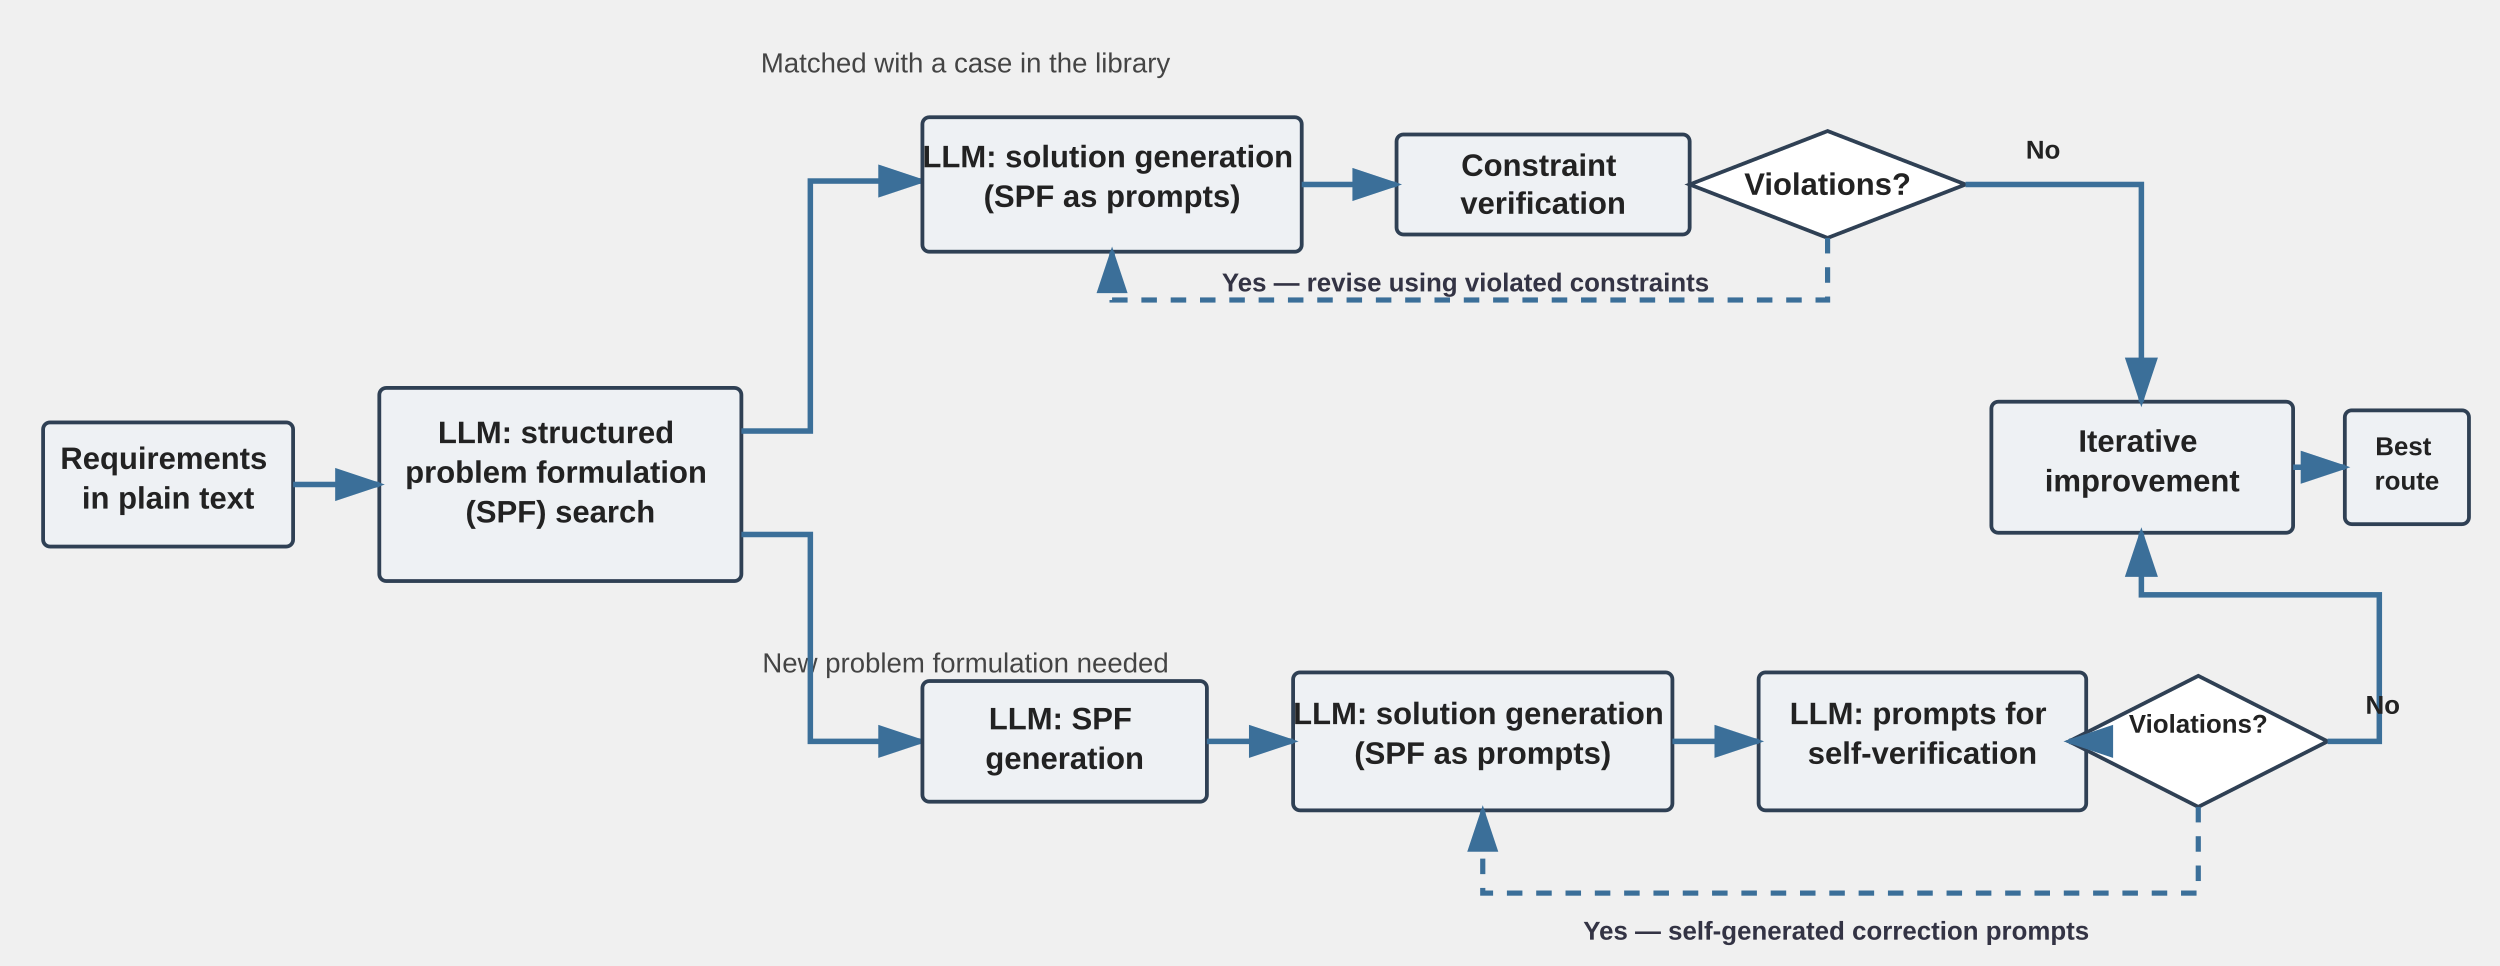
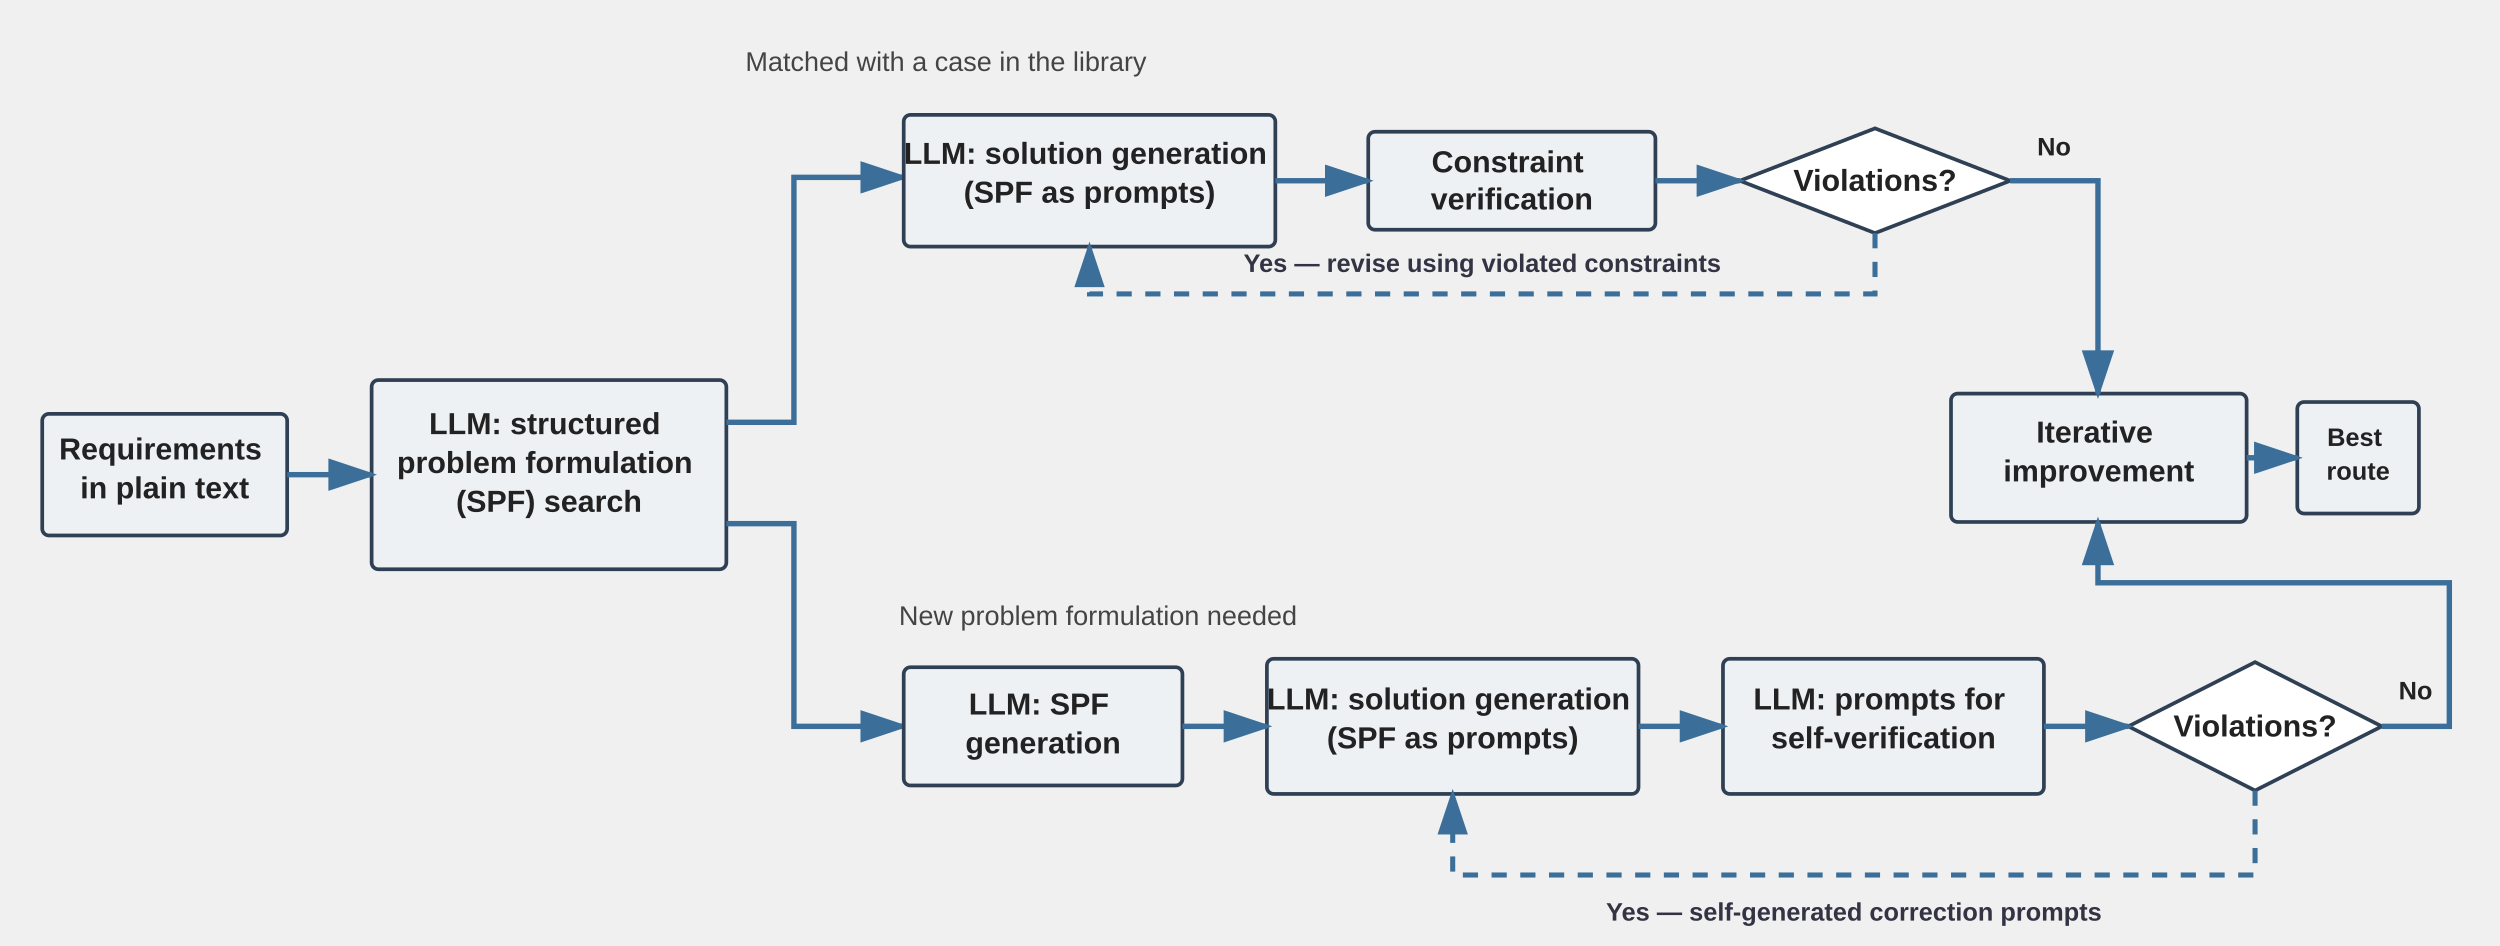
- <svg xmlns="http://www.w3.org/2000/svg" viewBox="0 0 1450 560" role="img" aria-labelledby="title desc">
+ <svg xmlns="http://www.w3.org/2000/svg" viewBox="0 0 1480 560" role="img" aria-labelledby="title desc">
  <defs>
    <marker id="arrow" markerWidth="10" markerHeight="10" refX="8" refY="3" orient="auto" markerUnits="strokeWidth">
      <path d="M0,0 L0,6 L9,3 z" fill="#3b6f99" />
    </marker>
    <style>
    .box{fill:#eef1f4;stroke:#2f4054;stroke-width:2.2}
    .decision{fill:#ffffff;stroke:#2f4054;stroke-width:2.2}
    .line{fill:none;stroke:#3b6f99;stroke-width:3.2;marker-end:url(#arrow)}
    .loop{fill:none;stroke:#3b6f99;stroke-width:3.0;stroke-dasharray:9 8;marker-end:url(#arrow)}
    .label{font:600 18px Arial,Helvetica,sans-serif;fill:#222;text-anchor:middle}
    .small{font:600 15px Arial,Helvetica,sans-serif;fill:#222;text-anchor:middle}
    .note{font:16px Arial,Helvetica,sans-serif;fill:#444;text-anchor:middle}
    .pathnote{font:600 15px Arial,Helvetica,sans-serif;fill:#334;text-anchor:middle}
  </style>
  </defs>
  <rect class="box" x="25" y="245" width="145" height="72" rx="4" />
  <text class="label" x="97.5" y="272">
    <tspan x="97.5">Requirements</tspan>
    <tspan x="97.5" dy="23">in plain text</tspan>
  </text>
  <rect class="box" x="220" y="225" width="210" height="112" rx="4" />
  <text class="label" x="325" y="257">
    <tspan x="325">LLM: structured</tspan>
    <tspan x="325" dy="23">problem formulation</tspan>
    <tspan x="325" dy="23">(SPF) search</tspan>
  </text>
  <path class="line" d="M170 281 H220" />
  <text class="note" x="560" y="42">Matched with a case in the library</text>
  <path class="line" d="M430 250 H470 V105 H535" />
  <rect class="box" x="535" y="68" width="220" height="78" rx="4" />
  <text class="label" x="645" y="97">
    <tspan x="645">LLM: solution generation</tspan>
    <tspan x="645" dy="23">(SPF as prompts)</tspan>
  </text>
  <rect class="box" x="810" y="78" width="170" height="58" rx="4" />
  <text class="label" x="895" y="102">
    <tspan x="895">Constraint</tspan>
    <tspan x="895" dy="22">verification</tspan>
  </text>
-   <polygon class="decision" points="1060,76 1140,107 1060,138 980,107" />
-   <text class="label" x="1060" y="113">Violations?</text>
+   <polygon class="decision" points="1110,76 1190,107 1110,138 1030,107" />
+   <text class="label" x="1110" y="113">Violations?</text>
  <path class="line" d="M755 107 H810" />
-   <path class="loop" d="M1060 138 V174 H645 V146" />
-   <text class="pathnote" x="850" y="169">Yes — revise using violated constraints</text>
+   <path class="line" d="M980 107 H1030" />
+   <path class="loop" d="M1110 138 V174 H645 V146" />
+   <text class="pathnote" x="877.5" y="161">Yes — revise using violated constraints</text>
  <rect class="box" x="1155" y="233" width="175" height="76" rx="4" />
  <text class="label" x="1242.5" y="262">
    <tspan x="1242.5">Iterative</tspan>
    <tspan x="1242.5" dy="23">improvement</tspan>
  </text>
-   <path class="line" d="M1140 107 H1242 V233" />
-   <text class="small" x="1185" y="92">No</text>
-   <text class="note" x="560" y="390">New problem formulation needed</text>
+   <path class="line" d="M1190 107 H1242 V233" />
+   <text class="small" x="1216" y="92">No</text>
+   <text class="note" x="650" y="370">New problem formulation needed</text>
  <path class="line" d="M430 310 H470 V430 H535" />
  <rect class="box" x="535" y="395" width="165" height="70" rx="4" />
  <text class="label" x="617.5" y="423">
    <tspan x="617.5">LLM: SPF</tspan>
    <tspan x="617.5" dy="23">generation</tspan>
  </text>
  <rect class="box" x="750" y="390" width="220" height="80" rx="4" />
  <text class="label" x="860" y="420">
    <tspan x="860">LLM: solution generation</tspan>
    <tspan x="860" dy="23">(SPF as prompts)</tspan>
  </text>
  <rect class="box" x="1020" y="390" width="190" height="80" rx="4" />
  <text class="label" x="1115" y="420">
    <tspan x="1115">LLM: prompts for</tspan>
    <tspan x="1115" dy="23">self-verification</tspan>
  </text>
-   <polygon class="decision" points="1275,392 1350,430 1275,468 1200,430" />
-   <text class="small" x="1275" y="425">Violations?</text>
+   <polygon class="decision" points="1335,392 1410,430 1335,468 1260,430" />
+   <text class="label" x="1335" y="436">Violations?</text>
  <path class="line" d="M700 430 H750" />
  <path class="line" d="M970 430 H1020" />
-   <path class="line" d="M1210 430 H1200" />
-   <path class="loop" d="M1275 468 V518 H860 V470" />
-   <text class="pathnote" x="1065" y="545">Yes — self-generated correction prompts</text>
-   <path class="line" d="M1350 430 H1380 V345 H1242 V309" />
-   <text class="small" x="1382" y="414">No</text>
+   <path class="line" d="M1210 430 H1260" />
+   <path class="loop" d="M1335 468 V518 H860 V470" />
+   <text class="pathnote" x="1097.5" y="545">Yes — self-generated correction prompts</text>
+   <path class="line" d="M1410 430 H1450 V345 H1242 V309" />
+   <text class="small" x="1430" y="414">No</text>
  <rect class="box" x="1360" y="238" width="72" height="66" rx="4" />
  <text class="small" x="1396" y="264">
    <tspan x="1396">Best</tspan>
    <tspan x="1396" dy="20">route</tspan>
  </text>
  <path class="line" d="M1330 271 H1360" />
</svg>
